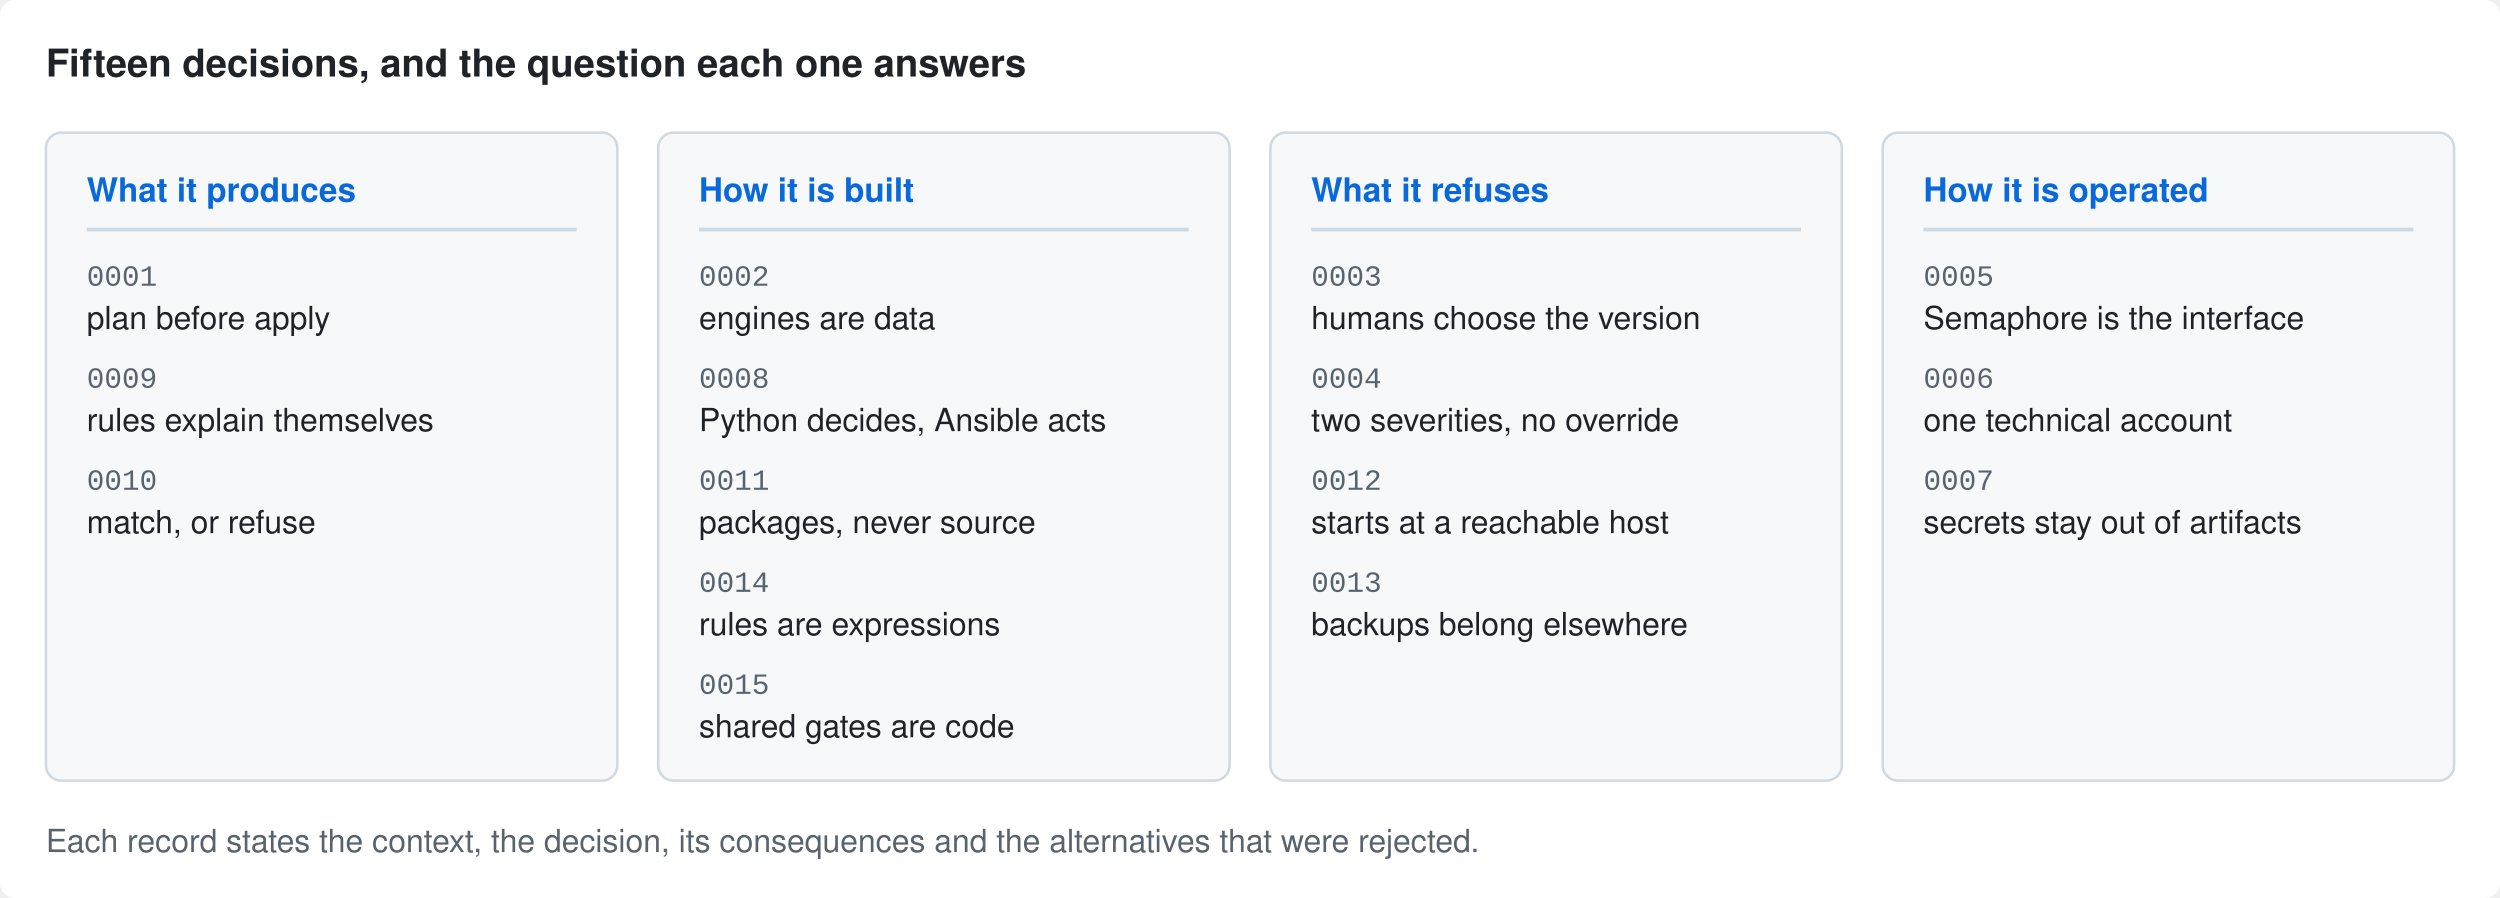
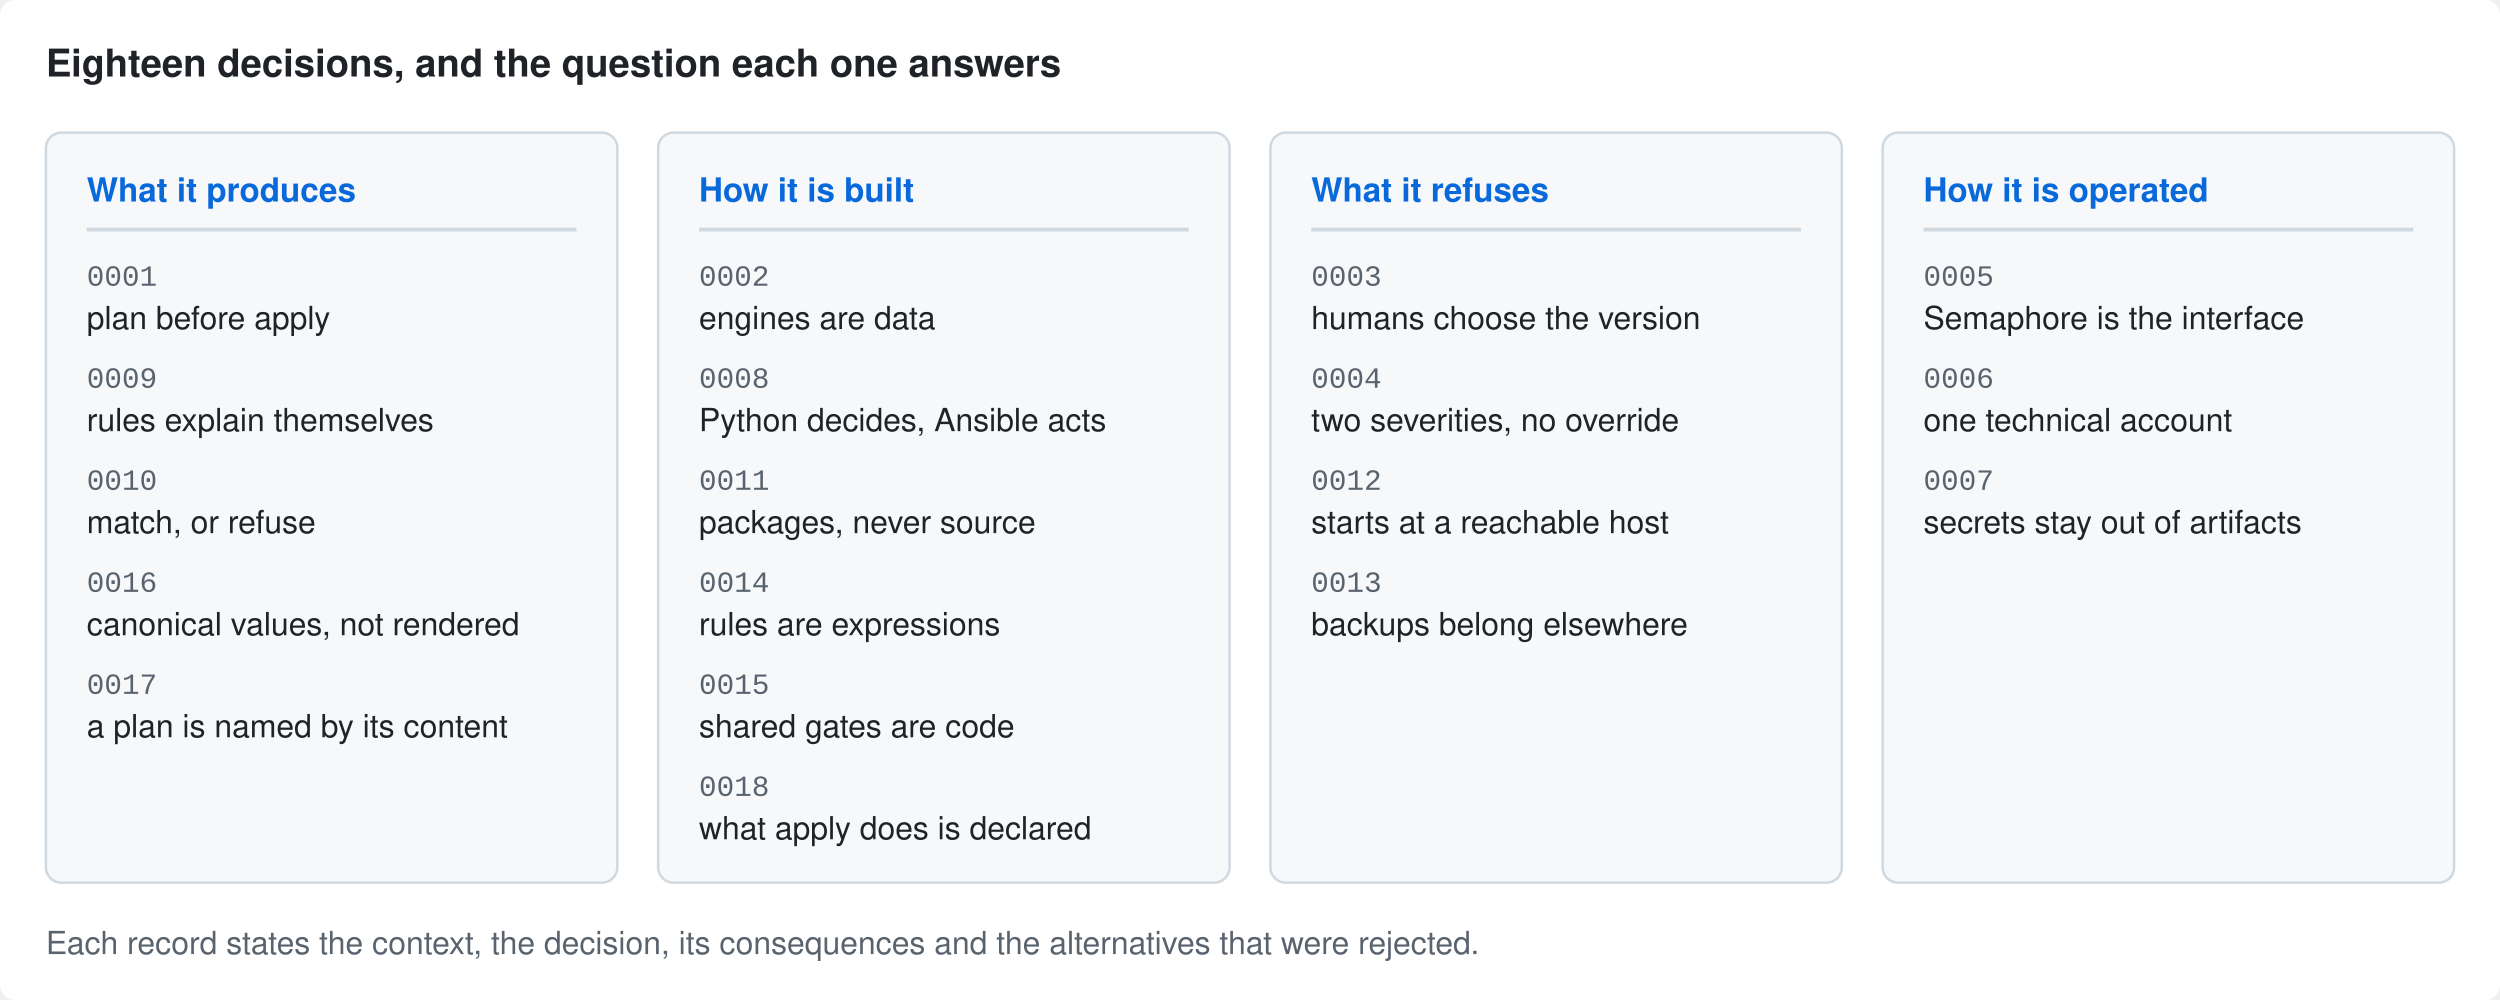
- <svg xmlns="http://www.w3.org/2000/svg" width="980" height="352" viewBox="0 0 980 352" role="img">
+ <svg xmlns="http://www.w3.org/2000/svg" width="980" height="392" viewBox="0 0 980 392" role="img">
  <defs>
    <marker id="arrow" viewBox="0 0 10 10" refX="9" refY="5" markerWidth="6" markerHeight="6" orient="auto">
      <path d="M 0 0 L 10 5 L 0 10 z" fill="context-stroke" />
    </marker>
  </defs>
-   <rect x="0" y="0" width="980" height="352" rx="6" fill="#ffffff" stroke="none" stroke-width="1" />
-   <text x="18.0" y="30" fill="#1f2328" font-family="-apple-system, BlinkMacSystemFont, 'Segoe UI', Helvetica, Arial, sans-serif" font-size="15" font-weight="600" text-anchor="start" letter-spacing="normal" xml:space="preserve">Fifteen decisions, and the question each one answers</text>
-   <rect x="18.0" y="52.0" width="224.0" height="254.0" rx="6" fill="#f6f8fa" stroke="#d1d9e0" stroke-width="1" />
+   <rect x="0" y="0" width="980" height="392" rx="6" fill="#ffffff" stroke="none" stroke-width="1" />
+   <text x="18.0" y="30" fill="#1f2328" font-family="-apple-system, BlinkMacSystemFont, 'Segoe UI', Helvetica, Arial, sans-serif" font-size="15" font-weight="600" text-anchor="start" letter-spacing="normal" xml:space="preserve">Eighteen decisions, and the question each one answers</text>
+   <rect x="18.0" y="52.0" width="224.0" height="294.0" rx="6" fill="#f6f8fa" stroke="#d1d9e0" stroke-width="1" />
  <text x="34.0" y="79.0" fill="#0969da" font-family="-apple-system, BlinkMacSystemFont, 'Segoe UI', Helvetica, Arial, sans-serif" font-size="13" font-weight="600" text-anchor="start" letter-spacing="normal" xml:space="preserve">What it produces</text>
  <line x1="34.0" y1="90.0" x2="226.0" y2="90.0" stroke="#d1d9e0" stroke-width="1.5" />
  <text x="34.0" y="112.0" fill="#59636e" font-family="ui-monospace, SFMono-Regular, Menlo, Consolas, 'Liberation Mono', monospace" font-size="11.5" font-weight="normal" text-anchor="start" letter-spacing="normal" xml:space="preserve">0001</text>
  <text x="34.0" y="129.0" fill="#1f2328" font-family="-apple-system, BlinkMacSystemFont, 'Segoe UI', Helvetica, Arial, sans-serif" font-size="12.5" font-weight="normal" text-anchor="start" letter-spacing="normal" xml:space="preserve">plan before apply</text>
  <text x="34.0" y="152.0" fill="#59636e" font-family="ui-monospace, SFMono-Regular, Menlo, Consolas, 'Liberation Mono', monospace" font-size="11.5" font-weight="normal" text-anchor="start" letter-spacing="normal" xml:space="preserve">0009</text>
  <text x="34.0" y="169.0" fill="#1f2328" font-family="-apple-system, BlinkMacSystemFont, 'Segoe UI', Helvetica, Arial, sans-serif" font-size="12.5" font-weight="normal" text-anchor="start" letter-spacing="normal" xml:space="preserve">rules explain themselves</text>
  <text x="34.0" y="192.0" fill="#59636e" font-family="ui-monospace, SFMono-Regular, Menlo, Consolas, 'Liberation Mono', monospace" font-size="11.5" font-weight="normal" text-anchor="start" letter-spacing="normal" xml:space="preserve">0010</text>
  <text x="34.0" y="209.0" fill="#1f2328" font-family="-apple-system, BlinkMacSystemFont, 'Segoe UI', Helvetica, Arial, sans-serif" font-size="12.5" font-weight="normal" text-anchor="start" letter-spacing="normal" xml:space="preserve">match, or refuse</text>
-   <rect x="258.0" y="52.0" width="224.0" height="254.0" rx="6" fill="#f6f8fa" stroke="#d1d9e0" stroke-width="1" />
+   <text x="34.0" y="232.0" fill="#59636e" font-family="ui-monospace, SFMono-Regular, Menlo, Consolas, 'Liberation Mono', monospace" font-size="11.5" font-weight="normal" text-anchor="start" letter-spacing="normal" xml:space="preserve">0016</text>
+   <text x="34.0" y="249.0" fill="#1f2328" font-family="-apple-system, BlinkMacSystemFont, 'Segoe UI', Helvetica, Arial, sans-serif" font-size="12.5" font-weight="normal" text-anchor="start" letter-spacing="normal" xml:space="preserve">canonical values, not rendered</text>
+   <text x="34.0" y="272.0" fill="#59636e" font-family="ui-monospace, SFMono-Regular, Menlo, Consolas, 'Liberation Mono', monospace" font-size="11.5" font-weight="normal" text-anchor="start" letter-spacing="normal" xml:space="preserve">0017</text>
+   <text x="34.0" y="289.0" fill="#1f2328" font-family="-apple-system, BlinkMacSystemFont, 'Segoe UI', Helvetica, Arial, sans-serif" font-size="12.5" font-weight="normal" text-anchor="start" letter-spacing="normal" xml:space="preserve">a plan is named by its content</text>
+   <rect x="258.0" y="52.0" width="224.0" height="294.0" rx="6" fill="#f6f8fa" stroke="#d1d9e0" stroke-width="1" />
  <text x="274.0" y="79.0" fill="#0969da" font-family="-apple-system, BlinkMacSystemFont, 'Segoe UI', Helvetica, Arial, sans-serif" font-size="13" font-weight="600" text-anchor="start" letter-spacing="normal" xml:space="preserve">How it is built</text>
  <line x1="274.0" y1="90.0" x2="466.0" y2="90.0" stroke="#d1d9e0" stroke-width="1.5" />
  <text x="274.0" y="112.0" fill="#59636e" font-family="ui-monospace, SFMono-Regular, Menlo, Consolas, 'Liberation Mono', monospace" font-size="11.5" font-weight="normal" text-anchor="start" letter-spacing="normal" xml:space="preserve">0002</text>
  <text x="274.0" y="129.0" fill="#1f2328" font-family="-apple-system, BlinkMacSystemFont, 'Segoe UI', Helvetica, Arial, sans-serif" font-size="12.5" font-weight="normal" text-anchor="start" letter-spacing="normal" xml:space="preserve">engines are data</text>
  <text x="274.0" y="152.0" fill="#59636e" font-family="ui-monospace, SFMono-Regular, Menlo, Consolas, 'Liberation Mono', monospace" font-size="11.5" font-weight="normal" text-anchor="start" letter-spacing="normal" xml:space="preserve">0008</text>
  <text x="274.0" y="169.0" fill="#1f2328" font-family="-apple-system, BlinkMacSystemFont, 'Segoe UI', Helvetica, Arial, sans-serif" font-size="12.5" font-weight="normal" text-anchor="start" letter-spacing="normal" xml:space="preserve">Python decides, Ansible acts</text>
  <text x="274.0" y="192.0" fill="#59636e" font-family="ui-monospace, SFMono-Regular, Menlo, Consolas, 'Liberation Mono', monospace" font-size="11.5" font-weight="normal" text-anchor="start" letter-spacing="normal" xml:space="preserve">0011</text>
  <text x="274.0" y="209.0" fill="#1f2328" font-family="-apple-system, BlinkMacSystemFont, 'Segoe UI', Helvetica, Arial, sans-serif" font-size="12.5" font-weight="normal" text-anchor="start" letter-spacing="normal" xml:space="preserve">packages, never source</text>
  <text x="274.0" y="232.0" fill="#59636e" font-family="ui-monospace, SFMono-Regular, Menlo, Consolas, 'Liberation Mono', monospace" font-size="11.5" font-weight="normal" text-anchor="start" letter-spacing="normal" xml:space="preserve">0014</text>
  <text x="274.0" y="249.0" fill="#1f2328" font-family="-apple-system, BlinkMacSystemFont, 'Segoe UI', Helvetica, Arial, sans-serif" font-size="12.5" font-weight="normal" text-anchor="start" letter-spacing="normal" xml:space="preserve">rules are expressions</text>
  <text x="274.0" y="272.0" fill="#59636e" font-family="ui-monospace, SFMono-Regular, Menlo, Consolas, 'Liberation Mono', monospace" font-size="11.5" font-weight="normal" text-anchor="start" letter-spacing="normal" xml:space="preserve">0015</text>
  <text x="274.0" y="289.0" fill="#1f2328" font-family="-apple-system, BlinkMacSystemFont, 'Segoe UI', Helvetica, Arial, sans-serif" font-size="12.5" font-weight="normal" text-anchor="start" letter-spacing="normal" xml:space="preserve">shared gates are code</text>
-   <rect x="498.0" y="52.0" width="224.0" height="254.0" rx="6" fill="#f6f8fa" stroke="#d1d9e0" stroke-width="1" />
+   <text x="274.0" y="312.0" fill="#59636e" font-family="ui-monospace, SFMono-Regular, Menlo, Consolas, 'Liberation Mono', monospace" font-size="11.5" font-weight="normal" text-anchor="start" letter-spacing="normal" xml:space="preserve">0018</text>
+   <text x="274.0" y="329.0" fill="#1f2328" font-family="-apple-system, BlinkMacSystemFont, 'Segoe UI', Helvetica, Arial, sans-serif" font-size="12.5" font-weight="normal" text-anchor="start" letter-spacing="normal" xml:space="preserve">what apply does is declared</text>
+   <rect x="498.0" y="52.0" width="224.0" height="294.0" rx="6" fill="#f6f8fa" stroke="#d1d9e0" stroke-width="1" />
  <text x="514.0" y="79.0" fill="#0969da" font-family="-apple-system, BlinkMacSystemFont, 'Segoe UI', Helvetica, Arial, sans-serif" font-size="13" font-weight="600" text-anchor="start" letter-spacing="normal" xml:space="preserve">What it refuses</text>
  <line x1="514.0" y1="90.0" x2="706.0" y2="90.0" stroke="#d1d9e0" stroke-width="1.5" />
  <text x="514.0" y="112.0" fill="#59636e" font-family="ui-monospace, SFMono-Regular, Menlo, Consolas, 'Liberation Mono', monospace" font-size="11.5" font-weight="normal" text-anchor="start" letter-spacing="normal" xml:space="preserve">0003</text>
  <text x="514.0" y="129.0" fill="#1f2328" font-family="-apple-system, BlinkMacSystemFont, 'Segoe UI', Helvetica, Arial, sans-serif" font-size="12.5" font-weight="normal" text-anchor="start" letter-spacing="normal" xml:space="preserve">humans choose the version</text>
  <text x="514.0" y="152.0" fill="#59636e" font-family="ui-monospace, SFMono-Regular, Menlo, Consolas, 'Liberation Mono', monospace" font-size="11.5" font-weight="normal" text-anchor="start" letter-spacing="normal" xml:space="preserve">0004</text>
  <text x="514.0" y="169.0" fill="#1f2328" font-family="-apple-system, BlinkMacSystemFont, 'Segoe UI', Helvetica, Arial, sans-serif" font-size="12.5" font-weight="normal" text-anchor="start" letter-spacing="normal" xml:space="preserve">two severities, no override</text>
  <text x="514.0" y="192.0" fill="#59636e" font-family="ui-monospace, SFMono-Regular, Menlo, Consolas, 'Liberation Mono', monospace" font-size="11.5" font-weight="normal" text-anchor="start" letter-spacing="normal" xml:space="preserve">0012</text>
  <text x="514.0" y="209.0" fill="#1f2328" font-family="-apple-system, BlinkMacSystemFont, 'Segoe UI', Helvetica, Arial, sans-serif" font-size="12.5" font-weight="normal" text-anchor="start" letter-spacing="normal" xml:space="preserve">starts at a reachable host</text>
  <text x="514.0" y="232.0" fill="#59636e" font-family="ui-monospace, SFMono-Regular, Menlo, Consolas, 'Liberation Mono', monospace" font-size="11.5" font-weight="normal" text-anchor="start" letter-spacing="normal" xml:space="preserve">0013</text>
  <text x="514.0" y="249.0" fill="#1f2328" font-family="-apple-system, BlinkMacSystemFont, 'Segoe UI', Helvetica, Arial, sans-serif" font-size="12.5" font-weight="normal" text-anchor="start" letter-spacing="normal" xml:space="preserve">backups belong elsewhere</text>
-   <rect x="738.0" y="52.0" width="224.0" height="254.0" rx="6" fill="#f6f8fa" stroke="#d1d9e0" stroke-width="1" />
+   <rect x="738.0" y="52.0" width="224.0" height="294.0" rx="6" fill="#f6f8fa" stroke="#d1d9e0" stroke-width="1" />
  <text x="754.0" y="79.0" fill="#0969da" font-family="-apple-system, BlinkMacSystemFont, 'Segoe UI', Helvetica, Arial, sans-serif" font-size="13" font-weight="600" text-anchor="start" letter-spacing="normal" xml:space="preserve">How it is operated</text>
  <line x1="754.0" y1="90.0" x2="946.0" y2="90.0" stroke="#d1d9e0" stroke-width="1.5" />
  <text x="754.0" y="112.0" fill="#59636e" font-family="ui-monospace, SFMono-Regular, Menlo, Consolas, 'Liberation Mono', monospace" font-size="11.5" font-weight="normal" text-anchor="start" letter-spacing="normal" xml:space="preserve">0005</text>
  <text x="754.0" y="129.0" fill="#1f2328" font-family="-apple-system, BlinkMacSystemFont, 'Segoe UI', Helvetica, Arial, sans-serif" font-size="12.5" font-weight="normal" text-anchor="start" letter-spacing="normal" xml:space="preserve">Semaphore is the interface</text>
  <text x="754.0" y="152.0" fill="#59636e" font-family="ui-monospace, SFMono-Regular, Menlo, Consolas, 'Liberation Mono', monospace" font-size="11.5" font-weight="normal" text-anchor="start" letter-spacing="normal" xml:space="preserve">0006</text>
  <text x="754.0" y="169.0" fill="#1f2328" font-family="-apple-system, BlinkMacSystemFont, 'Segoe UI', Helvetica, Arial, sans-serif" font-size="12.5" font-weight="normal" text-anchor="start" letter-spacing="normal" xml:space="preserve">one technical account</text>
  <text x="754.0" y="192.0" fill="#59636e" font-family="ui-monospace, SFMono-Regular, Menlo, Consolas, 'Liberation Mono', monospace" font-size="11.5" font-weight="normal" text-anchor="start" letter-spacing="normal" xml:space="preserve">0007</text>
  <text x="754.0" y="209.0" fill="#1f2328" font-family="-apple-system, BlinkMacSystemFont, 'Segoe UI', Helvetica, Arial, sans-serif" font-size="12.5" font-weight="normal" text-anchor="start" letter-spacing="normal" xml:space="preserve">secrets stay out of artifacts</text>
-   <text x="18.0" y="334" fill="#59636e" font-family="-apple-system, BlinkMacSystemFont, 'Segoe UI', Helvetica, Arial, sans-serif" font-size="12.5" font-weight="normal" text-anchor="start" letter-spacing="normal" xml:space="preserve">Each record states the context, the decision, its consequences and the alternatives that were rejected.</text>
+   <text x="18.0" y="374" fill="#59636e" font-family="-apple-system, BlinkMacSystemFont, 'Segoe UI', Helvetica, Arial, sans-serif" font-size="12.5" font-weight="normal" text-anchor="start" letter-spacing="normal" xml:space="preserve">Each record states the context, the decision, its consequences and the alternatives that were rejected.</text>
</svg>
